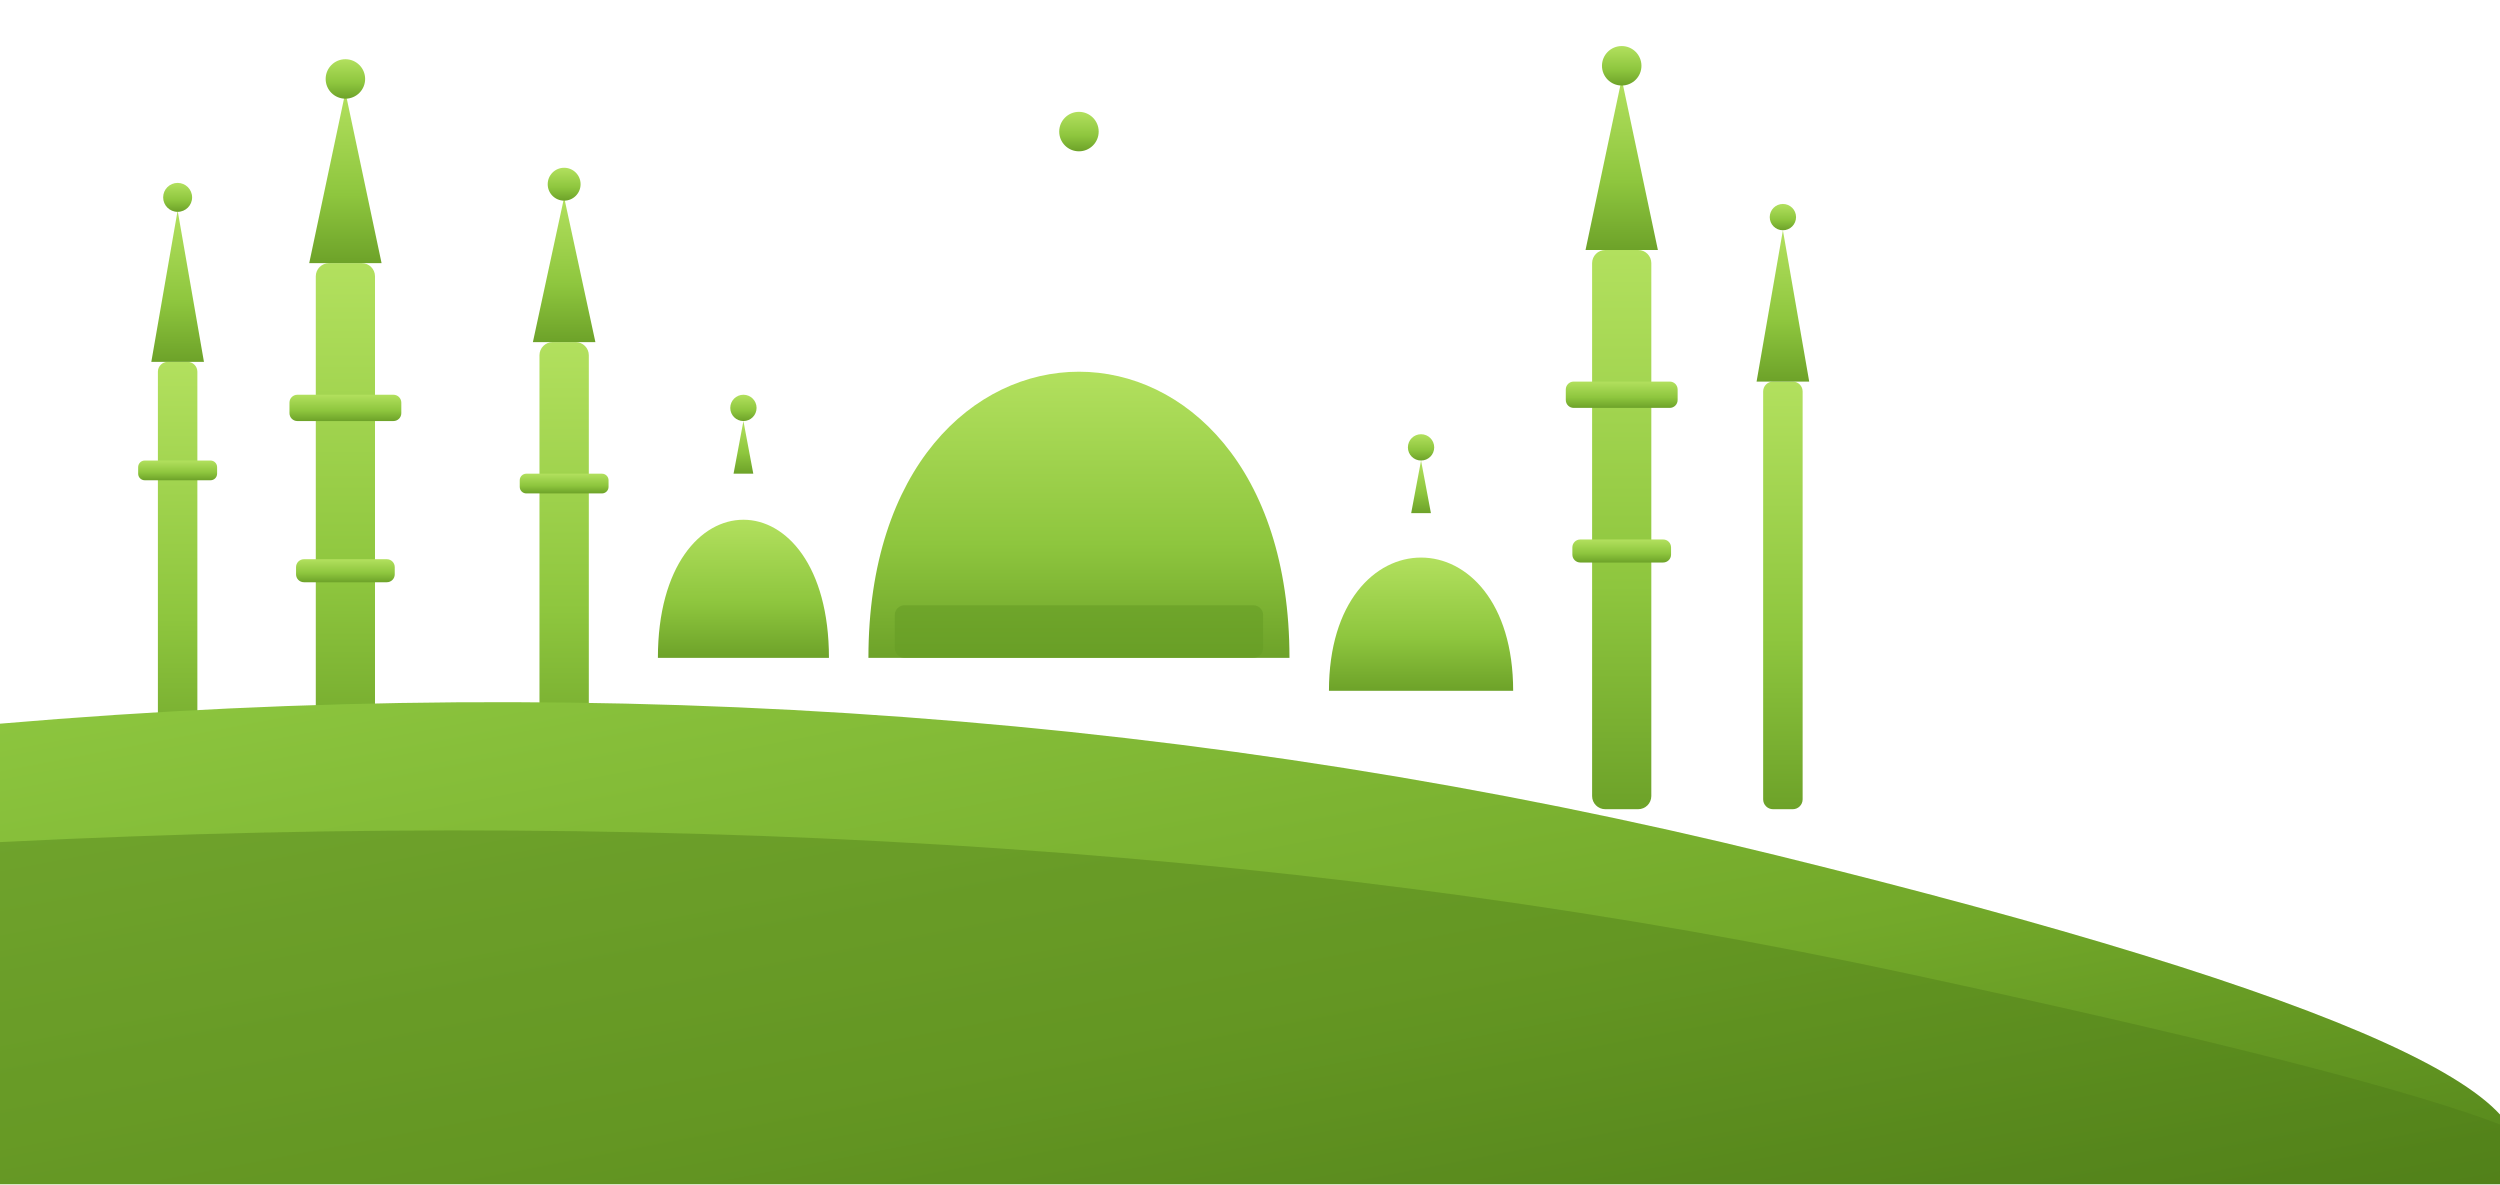
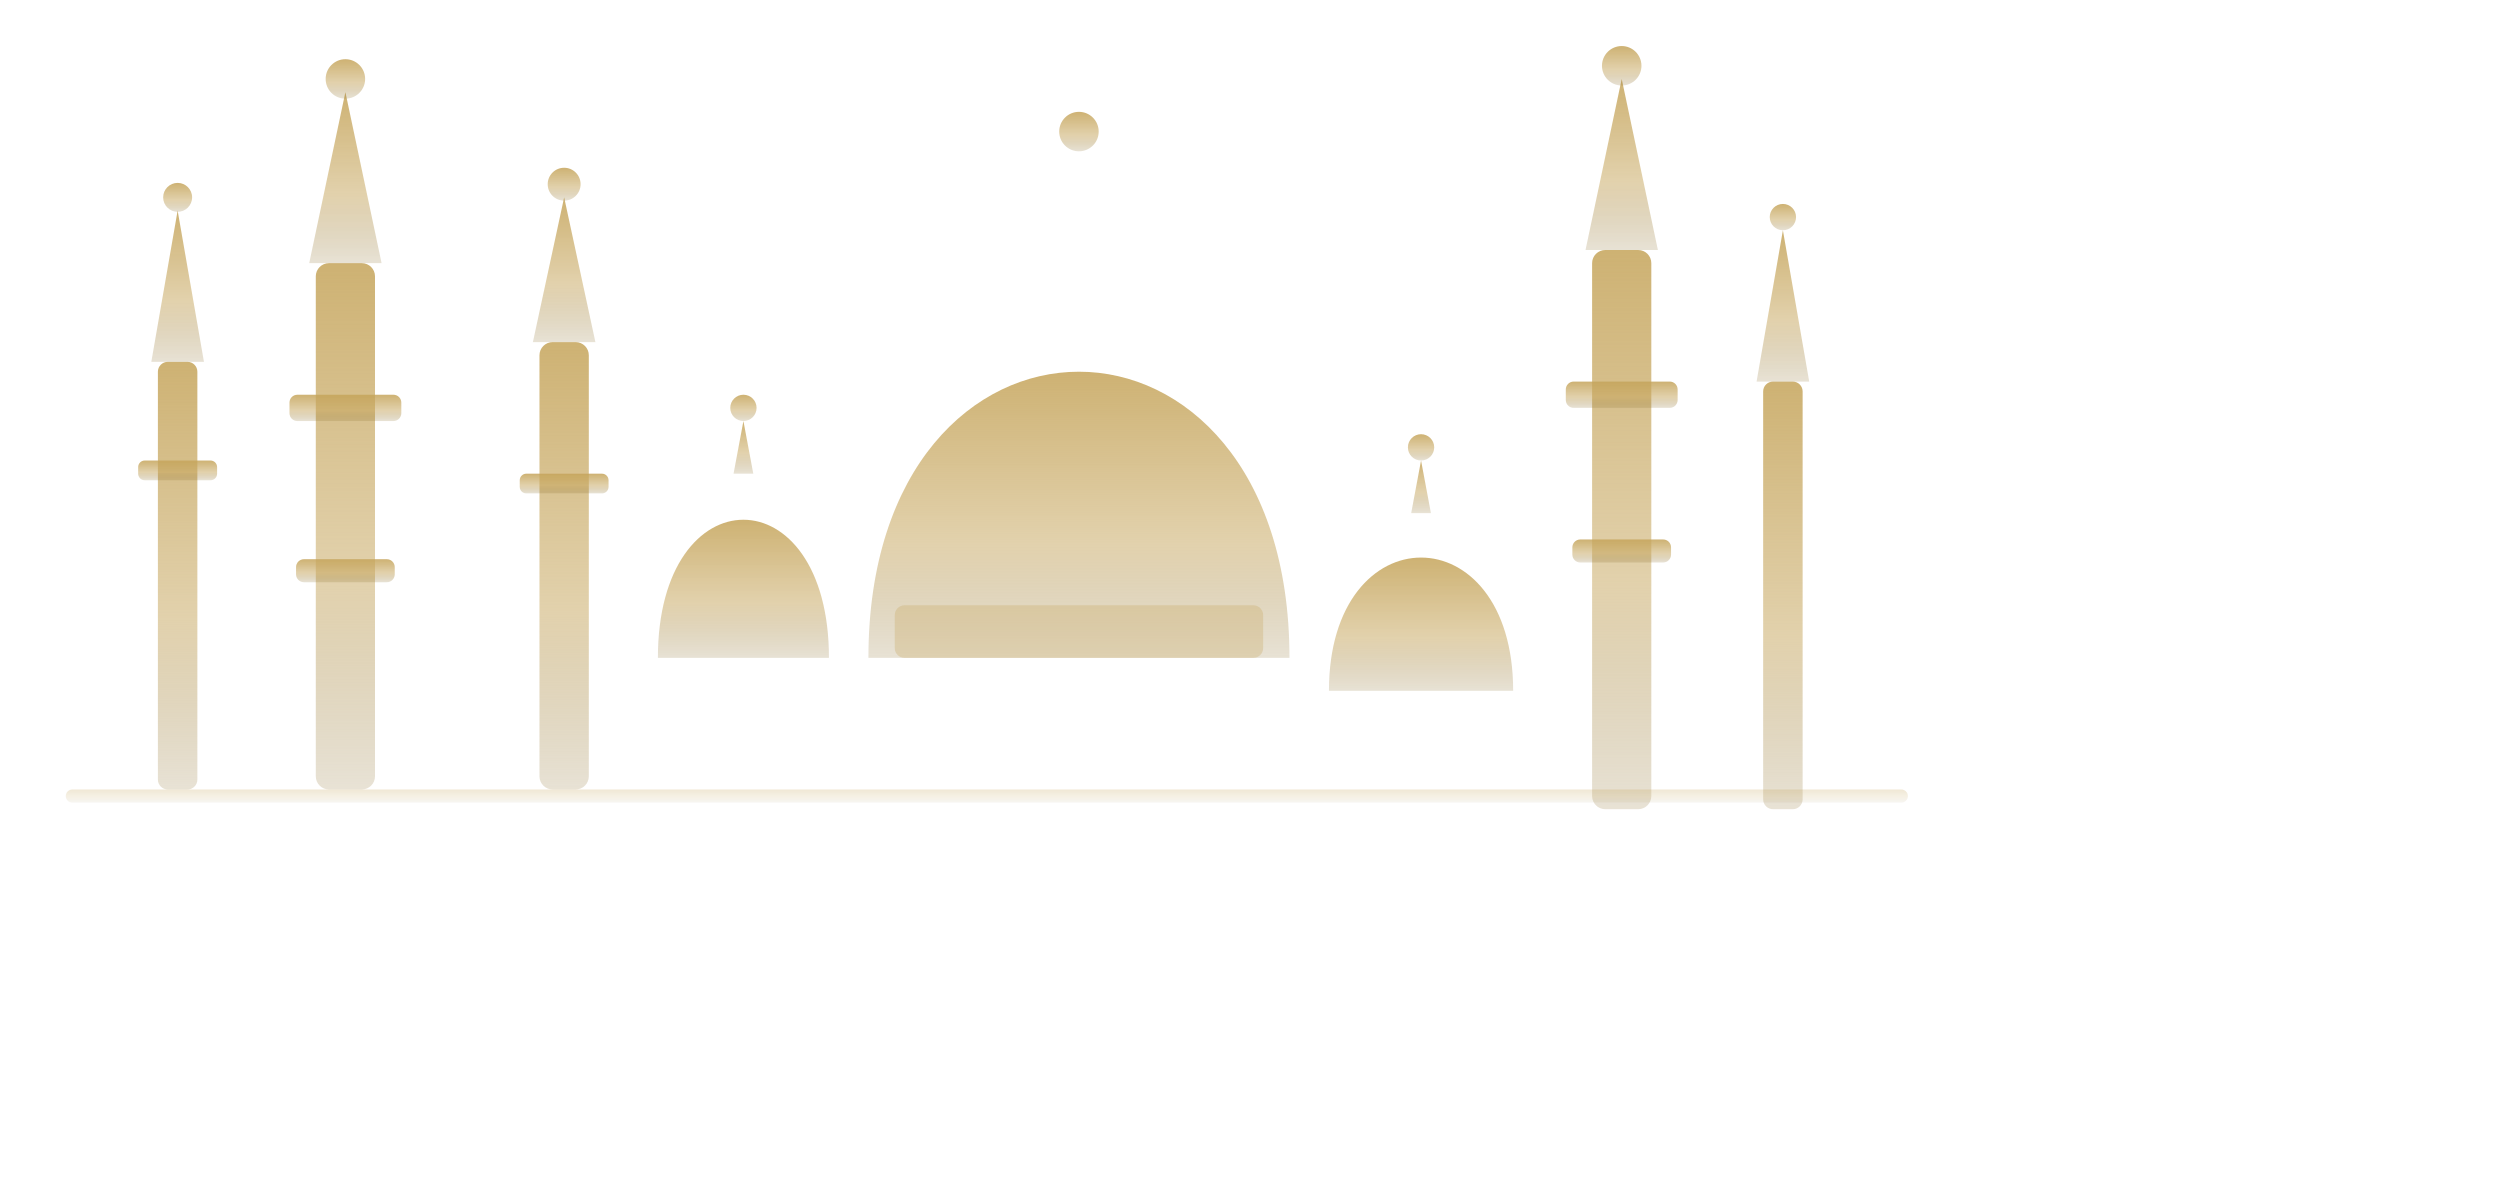
<svg xmlns="http://www.w3.org/2000/svg" viewBox="0 0 380 180" fill="none">
  <defs>
-     <linearGradient id="hillGradient" x1="0%" y1="0%" x2="100%" y2="100%">
-       <stop offset="0%" stop-color="#8DC63F" />
-       <stop offset="60%" stop-color="#73A92A" />
-       <stop offset="100%" stop-color="#55861B" />
-     </linearGradient>
    <linearGradient id="mosqueGradient" x1="0%" y1="0%" x2="0%" y2="100%">
-       <stop offset="0%" stop-color="#B2E05E" />
-       <stop offset="60%" stop-color="#8EC63E" />
-       <stop offset="100%" stop-color="#6DA229" />
+       <stop offset="0%" stop-color="#C5A45A" stop-opacity="0.85" />
+       <stop offset="60%" stop-color="#C5A45A" stop-opacity="0.5" />
+       <stop offset="100%" stop-color="#8C6F2D" stop-opacity="0.2" />
    </linearGradient>
  </defs>
  <g fill="url(#mosqueGradient)">
    <rect x="24" y="55" width="6" height="65" rx="1.5" />
    <polygon points="27,32 23,55 31,55" />
    <circle cx="27" cy="30" r="2.2" />
    <rect x="21" y="70" width="12" height="3" rx="1" />
    <rect x="48" y="40" width="9" height="80" rx="2" />
    <polygon points="52.5,14 47,40 58,40" />
    <circle cx="52.5" cy="12" r="3" />
    <rect x="44" y="60" width="17" height="4" rx="1.2" />
    <rect x="45" y="85" width="15" height="3.5" rx="1.2" />
    <rect x="82" y="52" width="7.5" height="68" rx="2" />
    <polygon points="85.75,30 81,52 90.5,52" />
    <circle cx="85.75" cy="28" r="2.5" />
    <rect x="79" y="72" width="13.5" height="3" rx="1" />
    <path d="M 100 100 C 100 72, 126 72, 126 100 Z" />
    <polygon points="113,64 111.5,72 114.5,72" />
    <circle cx="113" cy="62" r="2" />
    <path d="M 132 100 C 132 42, 196 42, 196 100 Z" />
    <path d="M 164 36 L 164 22" stroke="url(#mosqueGradient)" stroke-width="2.5" />
    <circle cx="164" cy="20" r="3" />
    <path d="M 164.5 13 A 4.5 4.5 0 1 0 164.5 22 A 3.2 3.2 0 1 1 164.5 13 Z" />
-     <rect x="136" y="92" width="56" height="8" rx="1.5" fill="#669D25" opacity="0.6" />
+     <rect x="136" y="92" width="56" height="8" rx="1.5" fill="#C5A45A" opacity="0.3" />
    <path d="M 202 105 C 202 78, 230 78, 230 105 Z" />
    <polygon points="216,70 214.5,78 217.5,78" />
    <circle cx="216" cy="68" r="2" />
    <rect x="242" y="38" width="9" height="85" rx="2" />
    <polygon points="246.5,12 241,38 252,38" />
    <circle cx="246.5" cy="10" r="3" />
    <rect x="238" y="58" width="17" height="4" rx="1.2" />
    <rect x="239" y="82" width="15" height="3.5" rx="1.2" />
    <rect x="268" y="58" width="6" height="65" rx="1.5" />
    <polygon points="271,35 267,58 275,58" />
    <circle cx="271" cy="33" r="2" />
+     <rect x="10" y="120" width="280" height="2" rx="1" opacity="0.3" />
  </g>
-   <path d="M 0 110 Q 140 98, 270 130 T 380 180 L 0 180 Z" fill="url(#hillGradient)" />
-   <path d="M 0 128 Q 160 120, 290 148 T 380 180 L 0 180 Z" fill="#4C7816" opacity="0.4" />
</svg>
